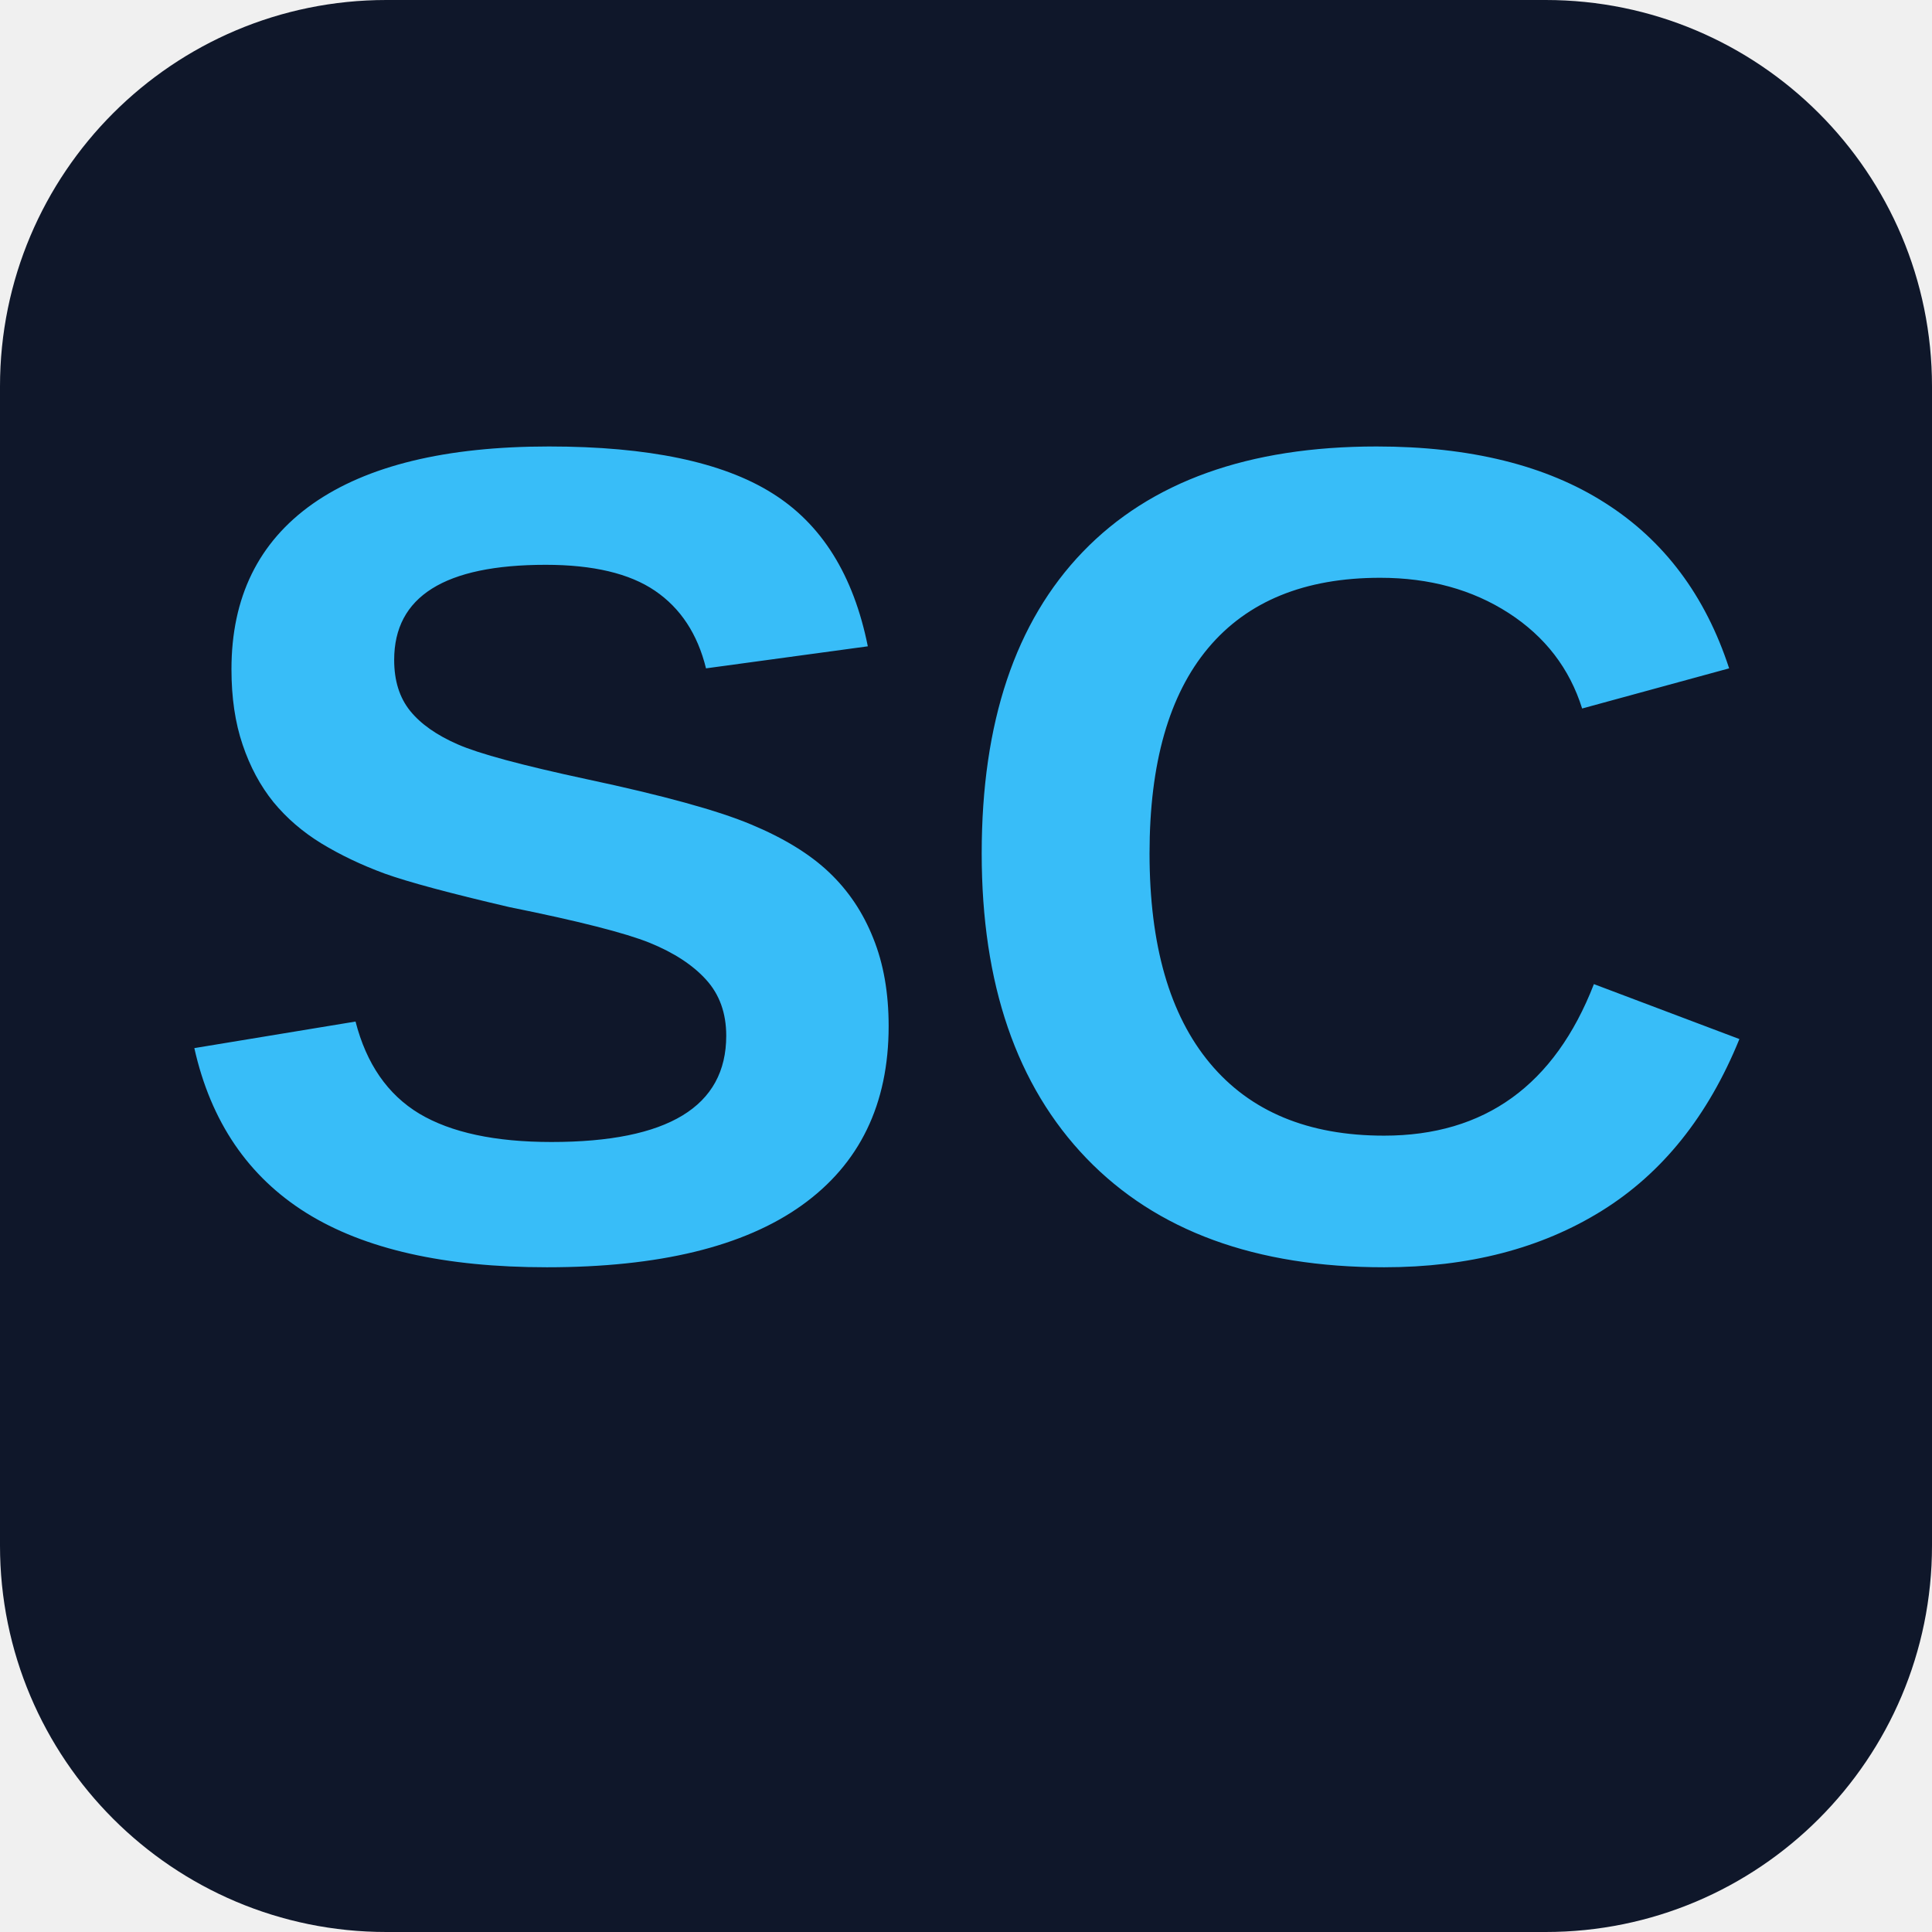
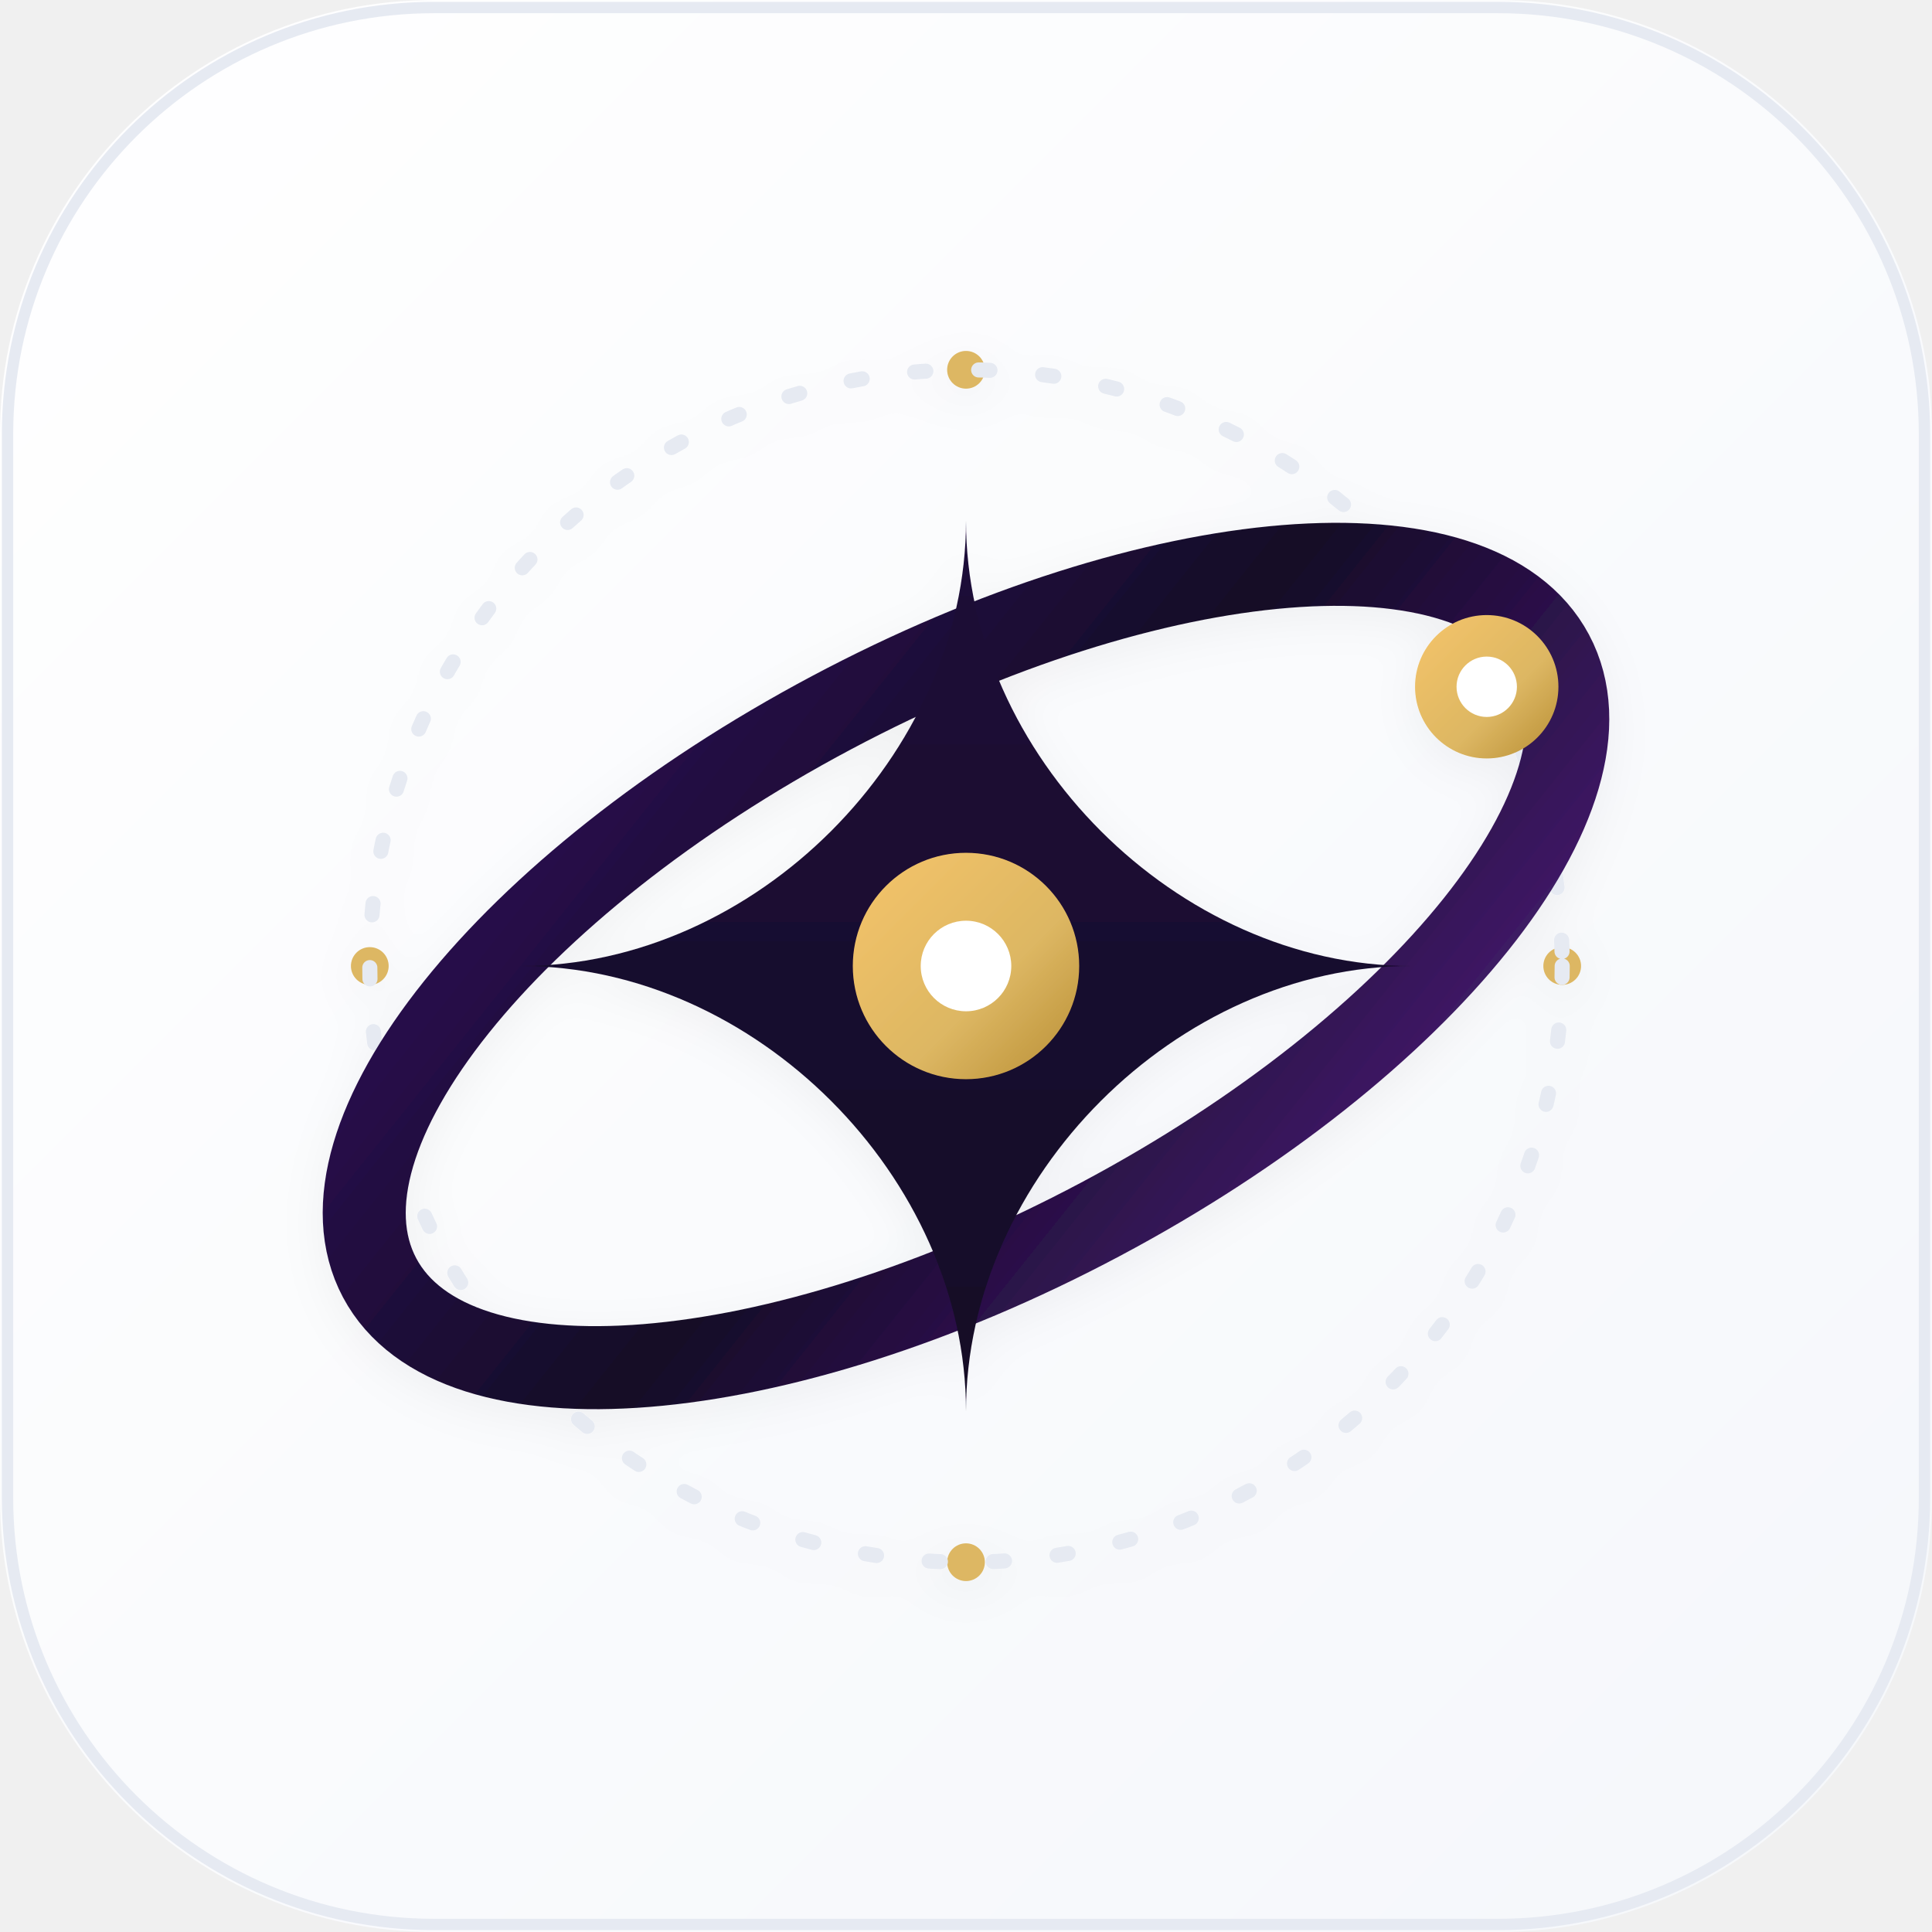
- <svg xmlns="http://www.w3.org/2000/svg" viewBox="0 0 100 100">
-   <rect width="100" height="100" rx="20" fill="#0f172a" />
-   <text x="50" y="65" font-family="Arial, sans-serif" font-size="60" font-weight="bold" fill="#38bdf8" text-anchor="middle">SC</text>
+ <svg xmlns="http://www.w3.org/2000/svg" viewBox="0 0 512 512" width="100%" height="100%">
+   <defs>
+     <linearGradient id="sanctuaryBg" x1="0%" y1="0%" x2="100%" y2="100%">
+       <stop offset="0%" stop-color="#FFFFFF" />
+       <stop offset="100%" stop-color="#F5F7FB" />
+     </linearGradient>
+     <linearGradient id="irisOrbit" x1="0%" y1="0%" x2="100%" y2="100%">
+       <stop offset="0%" stop-color="#2D1254" />
+       <stop offset="50%" stop-color="#140726" />
+       <stop offset="100%" stop-color="#491F75" />
+     </linearGradient>
+     <linearGradient id="goldenSun" x1="0%" y1="0%" x2="100%" y2="100%">
+       <stop offset="0%" stop-color="#F5C469" />
+       <stop offset="60%" stop-color="#DDB763" />
+       <stop offset="100%" stop-color="#B88E34" />
+     </linearGradient>
+     <linearGradient id="starIris" x1="0%" y1="0%" x2="0%" y2="100%">
+       <stop offset="0%" stop-color="#1E0A38" />
+       <stop offset="100%" stop-color="#140726" />
+     </linearGradient>
+     <filter id="gentleElevation" x="-15%" y="-15%" width="130%" height="130%">
+       <feDropShadow dx="0" dy="10" stdDeviation="16" flood-color="#140726" flood-opacity="0.10" />
+       <feDropShadow dx="0" dy="3" stdDeviation="6" flood-color="#140726" flood-opacity="0.05" />
+     </filter>
+   </defs>
+   <rect width="512" height="512" rx="115" fill="url(#sanctuaryBg)" />
+   <rect x="2" y="2" width="508" height="508" rx="113" fill="none" stroke="#E6EAF2" stroke-width="3" />
+   <g filter="url(#gentleElevation)">
+     <circle cx="256" cy="98" r="5" fill="#DDB763" />
+     <circle cx="414" cy="256" r="5" fill="#DDB763" />
+     <circle cx="256" cy="414" r="5" fill="#DDB763" />
+     <circle cx="98" cy="256" r="5" fill="#DDB763" />
+     <circle cx="256" cy="256" r="158" fill="none" stroke="#E6EAF2" stroke-width="4" stroke-dasharray="3 14" stroke-linecap="round" />
+     <ellipse cx="256" cy="256" rx="176" ry="76" transform="rotate(-28 256 256)" fill="none" stroke="url(#irisOrbit)" stroke-width="22" stroke-linecap="round" />
+     <path d="M 256 138               C 256 200, 200 256, 138 256               C 200 256, 256 312, 256 374               C 256 312, 312 256, 374 256               C 312 256, 256 200, 256 138 Z" fill="url(#starIris)" />
+     <circle cx="256" cy="256" r="30" fill="url(#goldenSun)" />
+     <circle cx="256" cy="256" r="12" fill="#FFFFFF" />
+     <circle cx="394" cy="182" r="19" fill="url(#goldenSun)" />
+     <circle cx="394" cy="182" r="8" fill="#FFFFFF" />
+   </g>
</svg>
